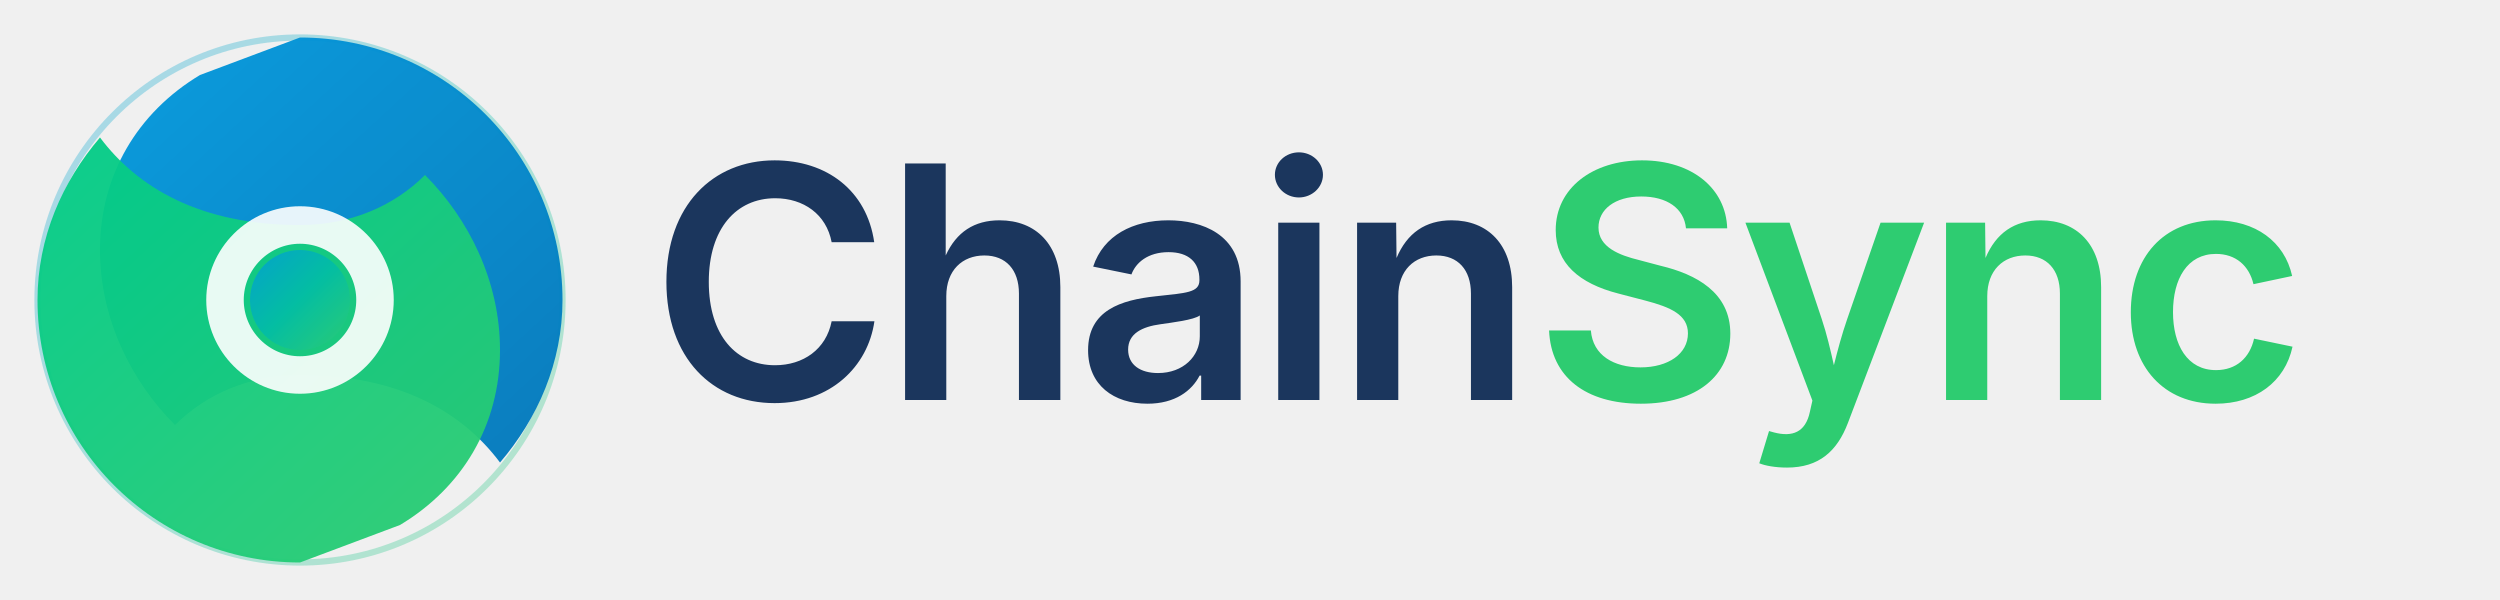
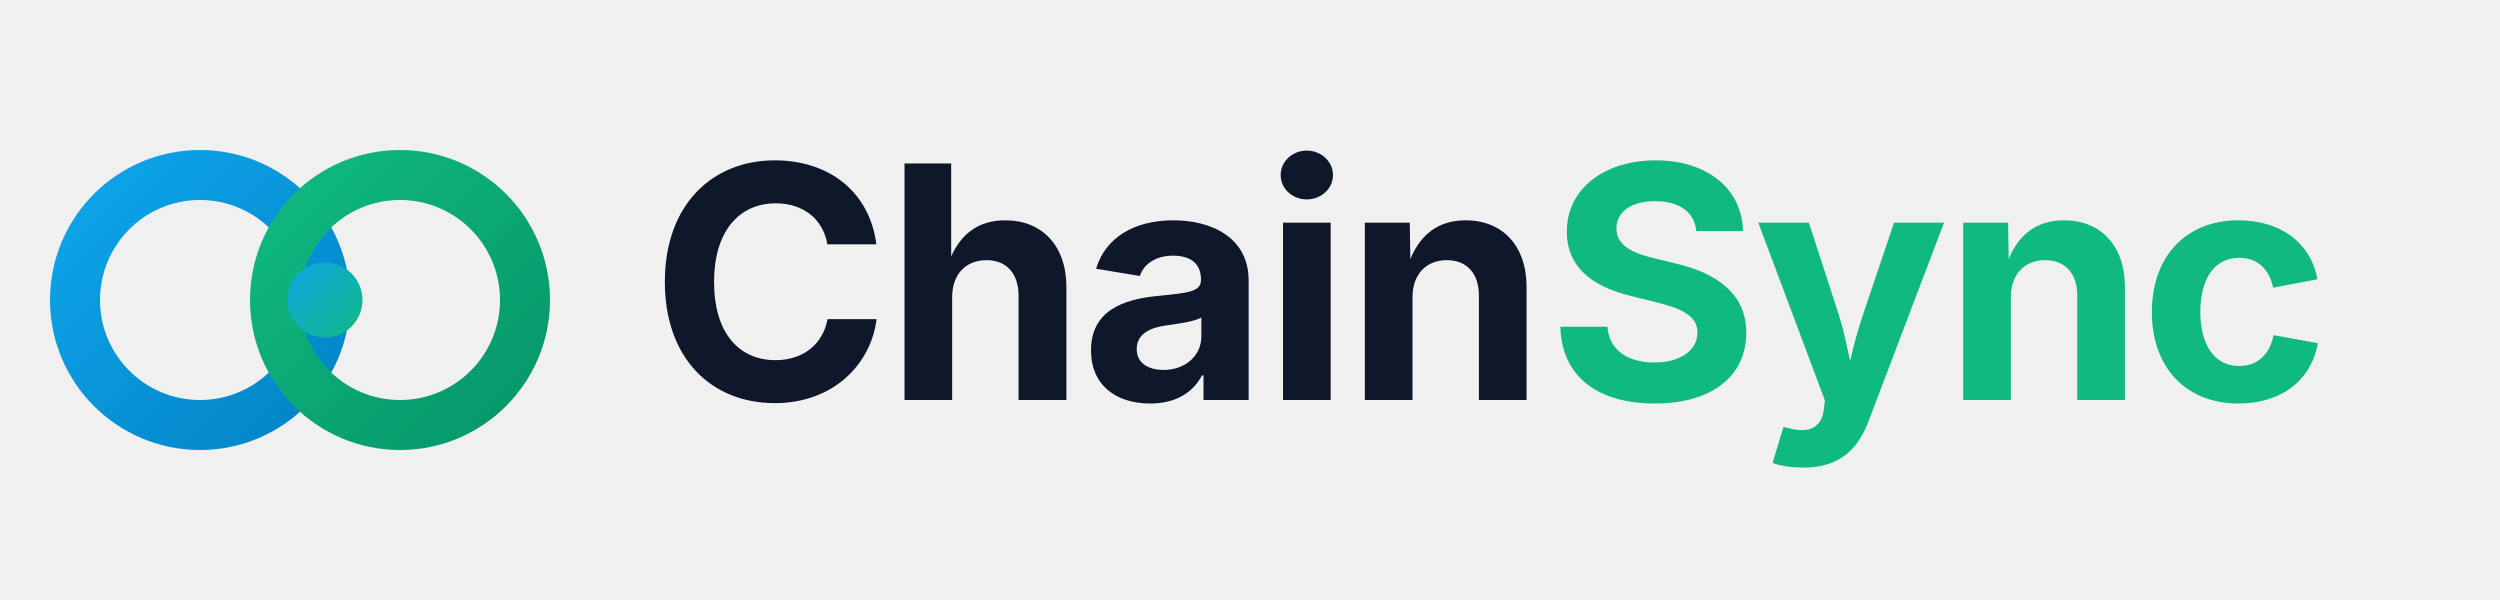
<svg xmlns="http://www.w3.org/2000/svg" width="200" height="48" viewBox="0 0 200 48" fill="none">
  <defs>
    <linearGradient id="blueGradient" x1="0%" y1="0%" x2="100%" y2="100%">
-       <stop offset="0%" style="stop-color:#0099DD;stop-opacity:1" />
-       <stop offset="100%" style="stop-color:#0077BB;stop-opacity:1" />
+       <stop offset="0%" style="stop-color:#0EA5E9;stop-opacity:1" />
+       <stop offset="100%" style="stop-color:#0284C7;stop-opacity:1" />
    </linearGradient>
    <linearGradient id="greenGradient" x1="0%" y1="0%" x2="100%" y2="100%">
-       <stop offset="0%" style="stop-color:#00CC88;stop-opacity:1" />
-       <stop offset="100%" style="stop-color:#2ECC71;stop-opacity:1" />
+       <stop offset="0%" style="stop-color:#10B981;stop-opacity:1" />
+       <stop offset="100%" style="stop-color:#059669;stop-opacity:1" />
    </linearGradient>
-     <linearGradient id="circleGradient" x1="0%" y1="0%" x2="100%" y2="100%">
-       <stop offset="0%" style="stop-color:#0099DD;stop-opacity:1" />
-       <stop offset="50%" style="stop-color:#00BBAA;stop-opacity:1" />
-       <stop offset="100%" style="stop-color:#2ECC71;stop-opacity:1" />
+     <linearGradient id="accentGradient" x1="0%" y1="0%" x2="100%" y2="100%">
+       <stop offset="0%" style="stop-color:#0EA5E9;stop-opacity:1" />
+       <stop offset="100%" style="stop-color:#10B981;stop-opacity:1" />
    </linearGradient>
  </defs>
-   <g transform="translate(2, 2)">
-     <circle cx="22" cy="22" r="21" fill="none" stroke="url(#circleGradient)" stroke-width="0.5" opacity="0.3" />
-     <path d="M22 1 C33.6 1 43 10.4 43 22 C43 27 41 31.5 38 35 C35 31 30 28 22 28 C18 28 14.5 29.5 12 32 C8.5 28.5 6 23.5 6 18 C6 12 9 7 14 4" fill="url(#blueGradient)" opacity="0.95" />
-     <path d="M22 43 C10.4 43 1 33.6 1 22 C1 17 3 12.5 6 9 C9 13 14 16 22 16 C26 16 29.5 14.5 32 12 C35.5 15.5 38 20.5 38 26 C38 32 35 37 30 40" fill="url(#greenGradient)" opacity="0.95" />
-     <path d="M16 22 C16 18.7 18.7 16 22 16 C25.3 16 28 18.7 28 22 C28 25.3 25.3 28 22 28 C18.7 28 16 25.3 16 22" fill="none" stroke="#FFFFFF" stroke-width="3" opacity="0.9" />
-     <ellipse cx="22" cy="22" rx="4" ry="4" fill="url(#circleGradient)" opacity="0.8" />
+   <g transform="translate(4, 4)">
+     <rect x="2" y="10" width="20" height="20" rx="10" fill="none" stroke="url(#blueGradient)" stroke-width="4" />
+     <rect x="18" y="10" width="20" height="20" rx="10" fill="none" stroke="url(#greenGradient)" stroke-width="4" />
+     <circle cx="22" cy="20" r="3" fill="url(#accentGradient)" />
  </g>
  <g transform="translate(52, 0)">
-     <text x="0" y="32" font-family="'Inter', 'Segoe UI', sans-serif" font-size="26" font-weight="600" fill="#1B365D" letter-spacing="-0.5">
-       Chain<tspan fill="#2ECC71">Sync</tspan>
+     <text x="0" y="32" font-family="'Inter', 'Segoe UI', system-ui, sans-serif" font-size="26" font-weight="700" fill="#0F172A" letter-spacing="-0.5">
+       Chain<tspan fill="#10B981">Sync</tspan>
    </text>
  </g>
</svg>
